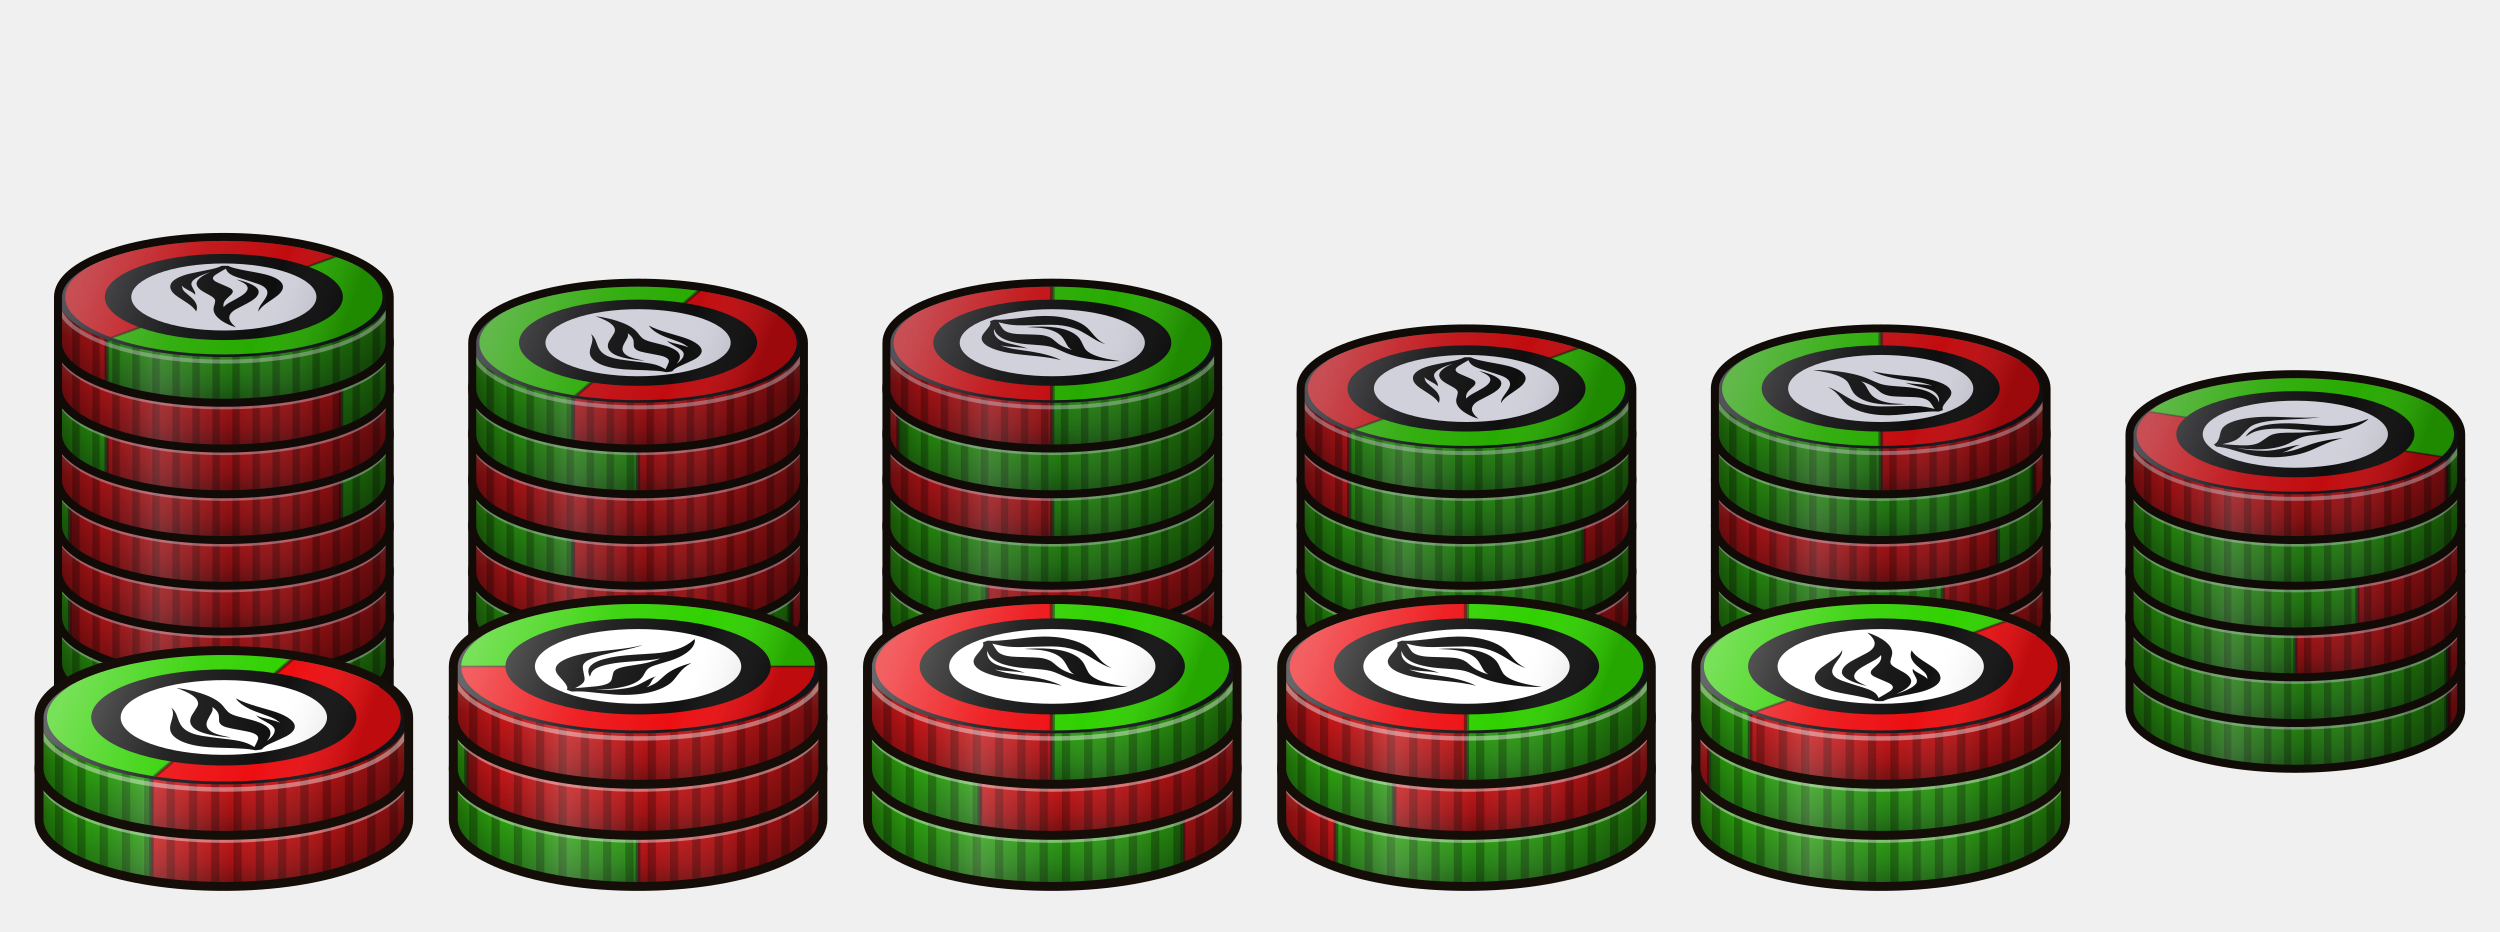
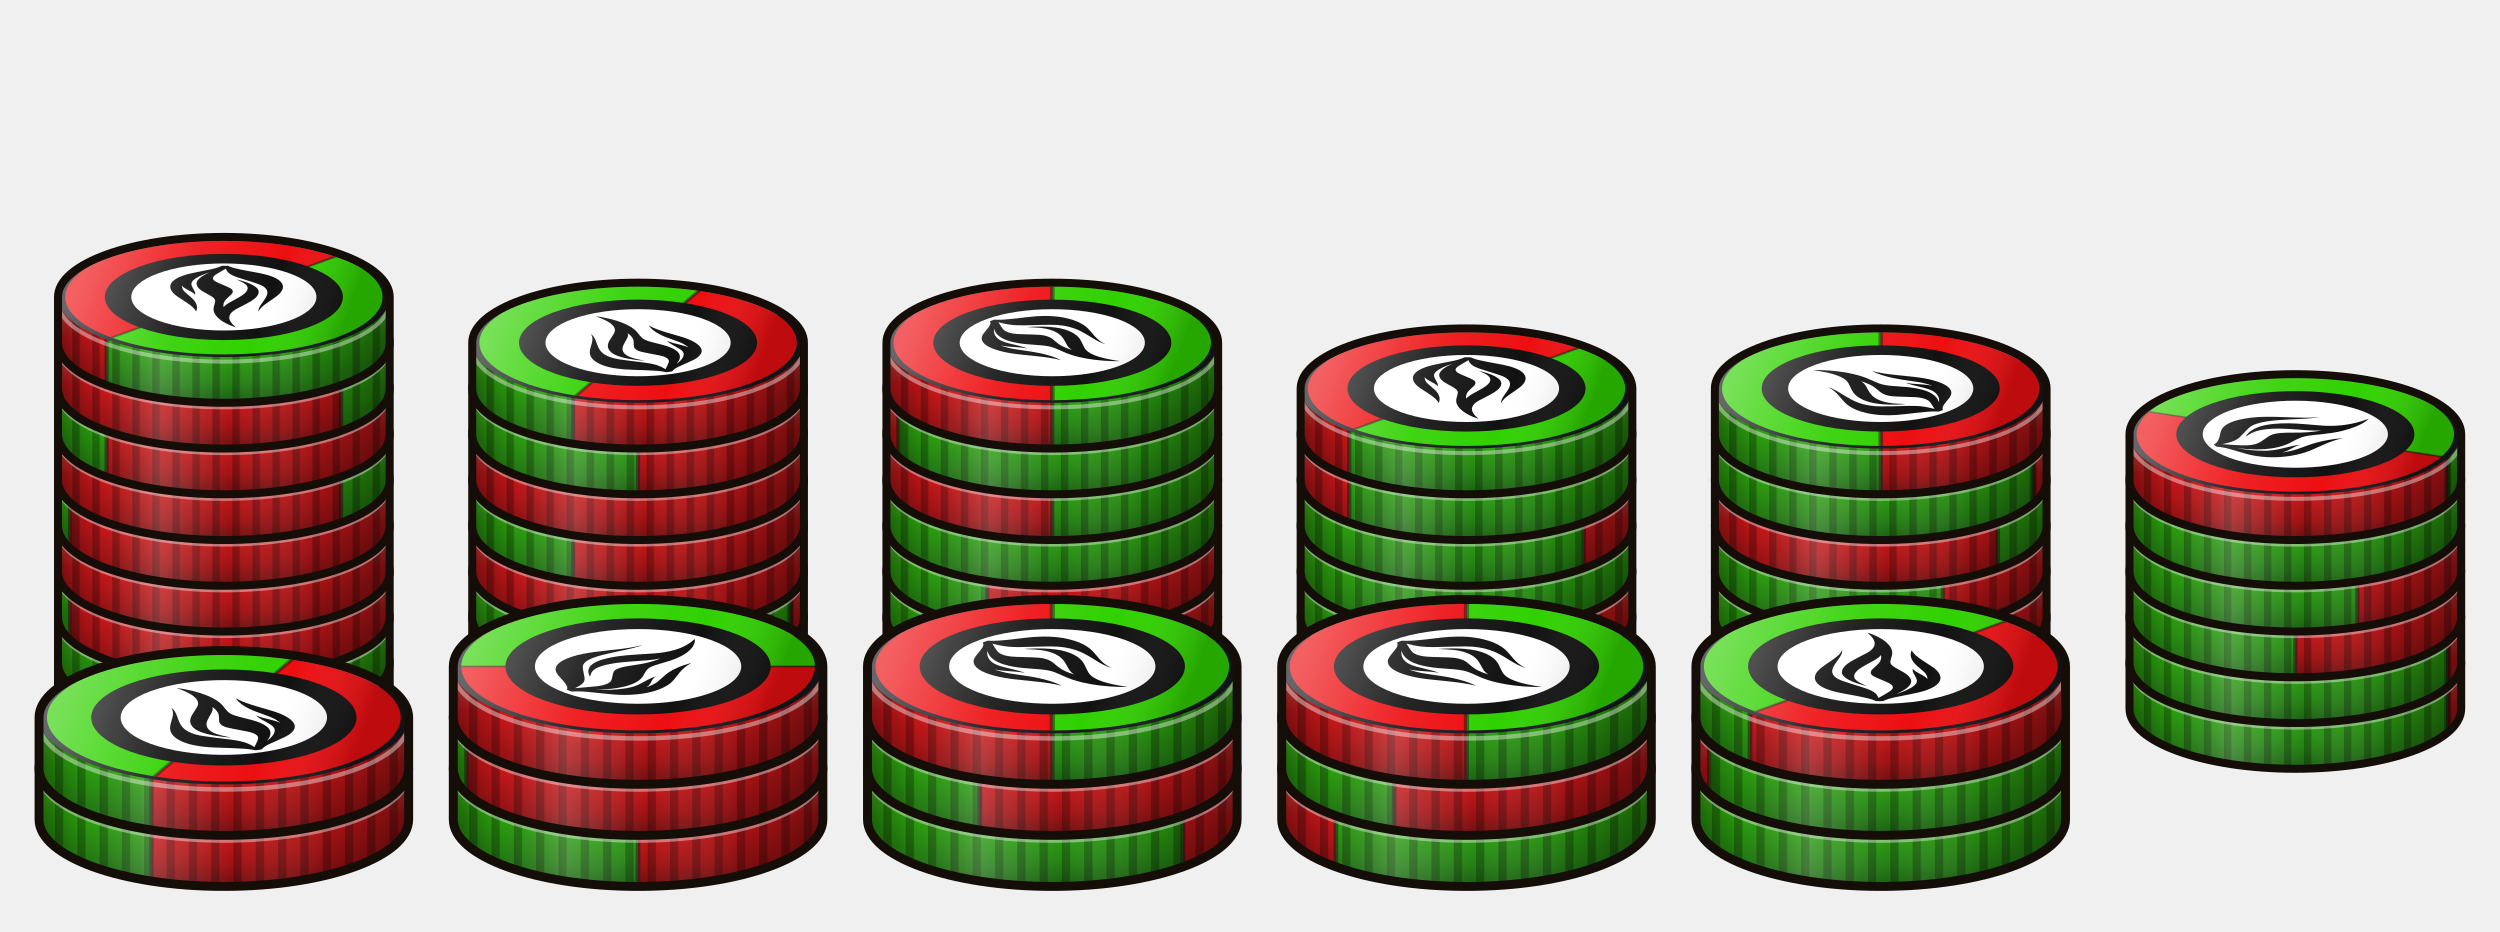
<svg xmlns="http://www.w3.org/2000/svg" xmlns:xlink="http://www.w3.org/1999/xlink" viewBox="0 0 612 228" width="612" height="228">
  <defs>
    <linearGradient id="wr" x1="0" y1="24" x2="0" y2="61" gradientUnits="userSpaceOnUse">
      <stop offset="0" stop-color="#ff6152" />
      <stop offset="0.35" stop-color="#e30f12" />
      <stop offset="0.78" stop-color="#9c0608" />
      <stop offset="1" stop-color="#5e0304" />
    </linearGradient>
    <linearGradient id="wg" x1="0" y1="24" x2="0" y2="61" gradientUnits="userSpaceOnUse">
      <stop offset="0" stop-color="#63e52c" />
      <stop offset="0.35" stop-color="#28b303" />
      <stop offset="0.78" stop-color="#1a7a09" />
      <stop offset="1" stop-color="#0f5205" />
    </linearGradient>
    <linearGradient id="curve" x1="2" y1="0" x2="118" y2="0" gradientUnits="userSpaceOnUse">
      <stop offset="0" stop-color="#000000" stop-opacity="0.45" />
      <stop offset="0.13" stop-color="#000000" stop-opacity="0.10" />
      <stop offset="0.30" stop-color="#ffffff" stop-opacity="0.18" />
      <stop offset="0.52" stop-color="#ffffff" stop-opacity="0" />
      <stop offset="0.78" stop-color="#000000" stop-opacity="0.18" />
      <stop offset="1" stop-color="#000000" stop-opacity="0.52" />
    </linearGradient>
    <linearGradient id="gloss" x1="14" y1="6" x2="100" y2="38" gradientUnits="userSpaceOnUse">
      <stop offset="0" stop-color="#ffffff" stop-opacity="0.34" />
      <stop offset="0.4" stop-color="#ffffff" stop-opacity="0.08" />
      <stop offset="0.7" stop-color="#ffffff" stop-opacity="0" />
      <stop offset="1" stop-color="#000000" stop-opacity="0.20" />
    </linearGradient>
    <pattern id="mill" width="7" height="8" patternUnits="userSpaceOnUse">
      <rect x="0" y="0" width="7" height="8" fill="#ffffff" fill-opacity="0.05" />
      <rect x="0" y="0" width="2.6" height="8" fill="#000000" fill-opacity="0.26" />
    </pattern>
    <clipPath id="wallc">
      <path d="M2,23 l0,16 a58,21 0 0 0 116,0 l0,-16 a58,21 0 0 0 -116,0 z" />
    </clipPath>
    <clipPath id="facec">
      <ellipse cx="60" cy="23" rx="58" ry="21" />
    </clipPath>
    <clipPath id="fclip">
      <circle cx="0" cy="0" r="31.5" />
    </clipPath>
    <g id="logoart">
      <path d="M 21.816,98.184 A 54,54 0 0 1 98.184,21.816 Z" fill="#30d100" />
      <path d="M 21.816,98.184 A 54,54 0 0 0 98.184,21.816 Z" fill="#ed0e11" />
      <line x1="21.8" y1="98.2" x2="98.2" y2="21.8" stroke="#0a0a0c" stroke-opacity="0.45" stroke-width="1.6" />
      <circle cx="60" cy="60" r="40.5" fill="#111111" />
      <circle cx="60" cy="60" r="31.5" fill="#ffffff" />
      <g transform="matrix(1.26,0,0,1.26,59.71459,49.63493)">
        <g clip-path="url(#fclip)">
          <g transform="matrix(0.13,0,0,0.13,-56.16,-32.76)">
            <path fill="#111111" d="m 431.48,504.54 c -5.24,-10.41 -12.36,-18.75 -21.62,-24.98 -6.91,-4.65 -14.21,-8.76 -21.56,-12.69 -12.95,-6.93 -26.54,-12.66 -38.78,-20.91 -19.24,-12.96 -31.77,-30.57 -36.56,-53.37 -3.66,-17.46 -2.13,-34.69 2.89,-51.71 4.01,-13.6 10.35,-26.15 16.95,-38.6 7.71,-14.54 15.86,-28.87 21.81,-44.28 3.39,-8.77 5.94,-17.76 7.2,-27.11 0,3.69 0.24,7.4 -0.04,11.07 -1.48,19.17 -7.44,37.4 -11.94,55.94 -3.57,14.72 -6.92,29.46 -6.53,44.78 0.46,18.05 6.14,34.08 19.02,46.86 9.15,9.09 19.11,17.38 28.83,25.89 8.46,7.41 17.32,14.37 24.28,23.36 7.48,9.66 11.24,20.77 13.22,32.63 0.32,1.93 0.63,3.86 1.02,6.22 4.22,-6.71 8.24,-12.99 12.15,-19.34 2.97,-4.81 5.94,-9.63 8.66,-14.58 8.98,-16.34 8,-31.83 -4.22,-46.28 -6.7,-7.92 -13.41,-15.82 -20.01,-23.82 -4.83,-5.86 -9.23,-12.01 -10.54,-19.77 -1.49,-8.9 0.02,-17.43 3.25,-25.74 3.45,-8.89 7.2,-17.67 10.28,-26.69 3.52,-10.29 5.13,-21.02 5.5,-31.89 0.14,-4.19 -0.28,-8.39 -0.74,-12.61 -3.91,16.79 -14.43,29.92 -23.51,43.8 -7.15,10.93 -14.4,21.79 -19.47,33.9 -3.78,9.03 -6.23,18.4 -6.71,28.2 -0.59,11.95 2.26,23.17 8.54,33.28 3.76,6.07 8.44,11.56 12.72,17.31 0.36,0.49 0.75,0.96 1.13,1.44 l -0.39,0.49 c -2.78,-2 -5.65,-3.89 -8.33,-6.02 -12.9,-10.23 -23.86,-22.09 -30.76,-37.27 -5.35,-11.77 -6.76,-24.15 -5.31,-36.9 2.41,-21.24 11.63,-39.66 23.7,-56.9 7.63,-10.9 15.43,-21.7 22.75,-32.81 7.31,-11.11 11.78,-23.44 13.48,-36.65 1.58,-12.32 0.38,-24.49 -2.45,-36.55 -2.43,-10.38 -6,-20.36 -10.24,-30.13 l 0.47,-0.43 c 3.18,3.14 6.6,6.08 9.51,9.45 16.8,19.42 27.96,41.68 33.29,66.83 3.12,14.73 3.44,29.56 1.84,44.51 -1.06,9.89 -2.25,19.82 -2.49,29.75 -0.27,11.05 3.86,21.06 9.7,30.3 5.19,8.22 10.8,16.18 15.83,24.48 7.27,12.01 11.77,25.09 13,39.09 1.06,12.19 -1.32,23.97 -5.7,35.33 -4.68,12.14 -11.42,23.07 -19.75,33.04 -0.28,0.34 -0.5,0.73 -0.98,1.42 0.58,-0.2 0.81,-0.21 0.94,-0.33 13.86,-12.66 25.56,-26.91 32.56,-44.59 4.2,-10.61 4.64,-21.64 2.92,-32.71 -1.55,-9.97 -3.84,-19.83 -5.69,-29.75 -1.3,-6.98 -1.62,-14.03 -0.96,-21.16 2.41,11.44 9.46,20.38 15.71,29.77 4.45,6.69 8.7,13.49 10.95,21.34 l 0.78,-0.11 c -0.52,-5.46 -0.86,-10.95 -1.6,-16.38 -1.57,-11.65 -6.36,-22.27 -10.97,-32.92 -5.36,-12.4 -10.87,-24.73 -14.2,-37.9 -4.6,-18.21 -6.04,-36.6 -3.4,-55.24 0.17,-1.22 0.27,-2.44 0.62,-3.65 3.31,18.57 10.98,35.38 19.91,51.69 5.97,10.9 12.18,21.66 18.06,32.61 7.08,13.2 12.26,27.14 14.41,42.02 4.35,30.04 -2.87,56.63 -24.51,78.55 -9.21,9.33 -20.5,15.79 -31.95,21.98 -9.44,5.1 -18.91,10.16 -28.11,15.67 -11.91,7.14 -21.38,16.78 -27.83,29.82 z" />
          </g>
        </g>
      </g>
    </g>
-     <filter id="dim1" color-interpolation-filters="sRGB">
-       <feComponentTransfer>
-         <feFuncR type="linear" slope="0.82" />
-         <feFuncG type="linear" slope="0.82" />
-         <feFuncB type="linear" slope="0.86" />
-       </feComponentTransfer>
-     </filter>
-     <filter id="dim2" color-interpolation-filters="sRGB">
-       <feComponentTransfer>
-         <feFuncR type="linear" slope="0.62" />
-         <feFuncG type="linear" slope="0.62" />
-         <feFuncB type="linear" slope="0.7" />
-       </feComponentTransfer>
-     </filter>
    <filter id="soft" x="-40%" y="-40%" width="180%" height="180%">
      <feGaussianBlur stdDeviation="3" />
    </filter>
    <g id="c0">
      <path d="M2,23 a58,21 0 0 1 116,0 l0,16 a58,21 0 0 1 -116,0 z" fill="url(#wr)" />
      <g clip-path="url(#wallc)">
        <rect x="2.0" y="23" width="17.0" height="38" fill="url(#wg)" />
        <line x1="19.0" y1="23" x2="19.0" y2="60.8" stroke="#0a0a0c" stroke-opacity="0.5" stroke-width="1.5" />
        <rect x="2" y="23" width="116" height="38" fill="url(#mill)" />
        <path d="M2,23 l0,16 a58,21 0 0 0 116,0 l0,-16 a58,21 0 0 0 -116,0 z" fill="url(#curve)" />
        <path d="M2,24.6 a58,21 0 0 0 116,0" fill="none" stroke="#ffffff" stroke-opacity="0.4" stroke-width="1.4" />
      </g>
      <ellipse cx="60" cy="23" rx="58" ry="21" fill="#16181d" />
      <g transform="translate(60,23) scale(1.02778,0.37216) translate(-60,-60)">
        <use href="#logoart" xlink:href="#logoart" transform="rotate(0 60 60)" />
      </g>
      <g clip-path="url(#facec)">
        <rect x="2" y="2" width="116" height="42" fill="url(#gloss)" />
      </g>
      <path d="M10.9,12.9 A56.7,20.2 0 0 1 109.1,12.9" fill="none" stroke="#ffffff" stroke-opacity="0.28" stroke-width="1.2" />
      <path d="M2,23 a58,21 0 0 1 116,0 l0,16 a58,21 0 0 1 -116,0 z" fill="none" stroke="#150d08" stroke-width="2.8" stroke-linejoin="round" />
    </g>
    <g id="c22">
      <path d="M2,23 a58,21 0 0 1 116,0 l0,16 a58,21 0 0 1 -116,0 z" fill="url(#wr)" />
      <g clip-path="url(#wallc)">
        <rect x="2.0" y="23" width="35.3" height="38" fill="url(#wg)" />
        <line x1="37.3" y1="23" x2="37.3" y2="60.8" stroke="#0a0a0c" stroke-opacity="0.5" stroke-width="1.5" />
        <rect x="2" y="23" width="116" height="38" fill="url(#mill)" />
        <path d="M2,23 l0,16 a58,21 0 0 0 116,0 l0,-16 a58,21 0 0 0 -116,0 z" fill="url(#curve)" />
        <path d="M2,24.6 a58,21 0 0 0 116,0" fill="none" stroke="#ffffff" stroke-opacity="0.4" stroke-width="1.4" />
      </g>
      <ellipse cx="60" cy="23" rx="58" ry="21" fill="#16181d" />
      <g transform="translate(60,23) scale(1.02778,0.37216) translate(-60,-60)">
        <use href="#logoart" xlink:href="#logoart" transform="rotate(-22 60 60)" />
      </g>
      <g clip-path="url(#facec)">
        <rect x="2" y="2" width="116" height="42" fill="url(#gloss)" />
      </g>
      <path d="M10.9,12.9 A56.7,20.2 0 0 1 109.1,12.9" fill="none" stroke="#ffffff" stroke-opacity="0.28" stroke-width="1.2" />
      <path d="M2,23 a58,21 0 0 1 116,0 l0,16 a58,21 0 0 1 -116,0 z" fill="none" stroke="#150d08" stroke-width="2.8" stroke-linejoin="round" />
    </g>
    <g id="c45">
      <path d="M2,23 a58,21 0 0 1 116,0 l0,16 a58,21 0 0 1 -116,0 z" fill="url(#wr)" />
      <g clip-path="url(#wallc)">
        <rect x="2.0" y="23" width="58.0" height="38" fill="url(#wg)" />
        <line x1="60.0" y1="23" x2="60.0" y2="60.8" stroke="#0a0a0c" stroke-opacity="0.5" stroke-width="1.5" />
        <rect x="2" y="23" width="116" height="38" fill="url(#mill)" />
        <path d="M2,23 l0,16 a58,21 0 0 0 116,0 l0,-16 a58,21 0 0 0 -116,0 z" fill="url(#curve)" />
        <path d="M2,24.6 a58,21 0 0 0 116,0" fill="none" stroke="#ffffff" stroke-opacity="0.4" stroke-width="1.4" />
      </g>
      <ellipse cx="60" cy="23" rx="58" ry="21" fill="#16181d" />
      <g transform="translate(60,23) scale(1.02778,0.37216) translate(-60,-60)">
        <use href="#logoart" xlink:href="#logoart" transform="rotate(-45 60 60)" />
      </g>
      <g clip-path="url(#facec)">
        <rect x="2" y="2" width="116" height="42" fill="url(#gloss)" />
      </g>
      <path d="M10.9,12.9 A56.7,20.2 0 0 1 109.1,12.9" fill="none" stroke="#ffffff" stroke-opacity="0.28" stroke-width="1.2" />
      <path d="M2,23 a58,21 0 0 1 116,0 l0,16 a58,21 0 0 1 -116,0 z" fill="none" stroke="#150d08" stroke-width="2.8" stroke-linejoin="round" />
    </g>
    <g id="c67">
      <path d="M2,23 a58,21 0 0 1 116,0 l0,16 a58,21 0 0 1 -116,0 z" fill="url(#wr)" />
      <g clip-path="url(#wallc)">
        <rect x="2.0" y="23" width="79.7" height="38" fill="url(#wg)" />
        <line x1="81.7" y1="23" x2="81.7" y2="60.8" stroke="#0a0a0c" stroke-opacity="0.5" stroke-width="1.5" />
        <rect x="2" y="23" width="116" height="38" fill="url(#mill)" />
        <path d="M2,23 l0,16 a58,21 0 0 0 116,0 l0,-16 a58,21 0 0 0 -116,0 z" fill="url(#curve)" />
        <path d="M2,24.6 a58,21 0 0 0 116,0" fill="none" stroke="#ffffff" stroke-opacity="0.4" stroke-width="1.4" />
      </g>
      <ellipse cx="60" cy="23" rx="58" ry="21" fill="#16181d" />
      <g transform="translate(60,23) scale(1.02778,0.37216) translate(-60,-60)">
        <use href="#logoart" xlink:href="#logoart" transform="rotate(-67 60 60)" />
      </g>
      <g clip-path="url(#facec)">
        <rect x="2" y="2" width="116" height="42" fill="url(#gloss)" />
      </g>
      <path d="M10.9,12.9 A56.7,20.2 0 0 1 109.1,12.9" fill="none" stroke="#ffffff" stroke-opacity="0.28" stroke-width="1.2" />
      <path d="M2,23 a58,21 0 0 1 116,0 l0,16 a58,21 0 0 1 -116,0 z" fill="none" stroke="#150d08" stroke-width="2.8" stroke-linejoin="round" />
    </g>
    <g id="c90">
      <path d="M2,23 a58,21 0 0 1 116,0 l0,16 a58,21 0 0 1 -116,0 z" fill="url(#wr)" />
      <g clip-path="url(#wallc)">
        <rect x="2.0" y="23" width="99.0" height="38" fill="url(#wg)" />
        <line x1="101.0" y1="23" x2="101.0" y2="60.8" stroke="#0a0a0c" stroke-opacity="0.5" stroke-width="1.5" />
        <rect x="2" y="23" width="116" height="38" fill="url(#mill)" />
        <path d="M2,23 l0,16 a58,21 0 0 0 116,0 l0,-16 a58,21 0 0 0 -116,0 z" fill="url(#curve)" />
        <path d="M2,24.6 a58,21 0 0 0 116,0" fill="none" stroke="#ffffff" stroke-opacity="0.4" stroke-width="1.4" />
      </g>
      <ellipse cx="60" cy="23" rx="58" ry="21" fill="#16181d" />
      <g transform="translate(60,23) scale(1.02778,0.37216) translate(-60,-60)">
        <use href="#logoart" xlink:href="#logoart" transform="rotate(-90 60 60)" />
      </g>
      <g clip-path="url(#facec)">
        <rect x="2" y="2" width="116" height="42" fill="url(#gloss)" />
      </g>
      <path d="M10.9,12.9 A56.7,20.2 0 0 1 109.1,12.9" fill="none" stroke="#ffffff" stroke-opacity="0.28" stroke-width="1.2" />
      <path d="M2,23 a58,21 0 0 1 116,0 l0,16 a58,21 0 0 1 -116,0 z" fill="none" stroke="#150d08" stroke-width="2.8" stroke-linejoin="round" />
    </g>
    <g id="c112">
      <path d="M2,23 a58,21 0 0 1 116,0 l0,16 a58,21 0 0 1 -116,0 z" fill="url(#wr)" />
      <g clip-path="url(#wallc)">
        <rect x="2.0" y="23" width="111.4" height="38" fill="url(#wg)" />
        <line x1="113.4" y1="23" x2="113.4" y2="60.8" stroke="#0a0a0c" stroke-opacity="0.5" stroke-width="1.5" />
        <rect x="2" y="23" width="116" height="38" fill="url(#mill)" />
        <path d="M2,23 l0,16 a58,21 0 0 0 116,0 l0,-16 a58,21 0 0 0 -116,0 z" fill="url(#curve)" />
        <path d="M2,24.6 a58,21 0 0 0 116,0" fill="none" stroke="#ffffff" stroke-opacity="0.4" stroke-width="1.4" />
      </g>
      <ellipse cx="60" cy="23" rx="58" ry="21" fill="#16181d" />
      <g transform="translate(60,23) scale(1.02778,0.37216) translate(-60,-60)">
        <use href="#logoart" xlink:href="#logoart" transform="rotate(-112 60 60)" />
      </g>
      <g clip-path="url(#facec)">
        <rect x="2" y="2" width="116" height="42" fill="url(#gloss)" />
      </g>
      <path d="M10.9,12.9 A56.7,20.2 0 0 1 109.1,12.9" fill="none" stroke="#ffffff" stroke-opacity="0.28" stroke-width="1.2" />
      <path d="M2,23 a58,21 0 0 1 116,0 l0,16 a58,21 0 0 1 -116,0 z" fill="none" stroke="#150d08" stroke-width="2.8" stroke-linejoin="round" />
    </g>
    <g id="c135">
      <path d="M2,23 a58,21 0 0 1 116,0 l0,16 a58,21 0 0 1 -116,0 z" fill="url(#wr)" />
      <g clip-path="url(#wallc)">
        <rect x="2.0" y="23" width="116.0" height="38" fill="url(#wg)" />
        <rect x="2" y="23" width="116" height="38" fill="url(#mill)" />
        <path d="M2,23 l0,16 a58,21 0 0 0 116,0 l0,-16 a58,21 0 0 0 -116,0 z" fill="url(#curve)" />
        <path d="M2,24.6 a58,21 0 0 0 116,0" fill="none" stroke="#ffffff" stroke-opacity="0.4" stroke-width="1.4" />
      </g>
      <ellipse cx="60" cy="23" rx="58" ry="21" fill="#16181d" />
      <g transform="translate(60,23) scale(1.02778,0.37216) translate(-60,-60)">
        <use href="#logoart" xlink:href="#logoart" transform="rotate(-135 60 60)" />
      </g>
      <g clip-path="url(#facec)">
        <rect x="2" y="2" width="116" height="42" fill="url(#gloss)" />
      </g>
      <path d="M10.9,12.9 A56.7,20.2 0 0 1 109.1,12.9" fill="none" stroke="#ffffff" stroke-opacity="0.28" stroke-width="1.2" />
      <path d="M2,23 a58,21 0 0 1 116,0 l0,16 a58,21 0 0 1 -116,0 z" fill="none" stroke="#150d08" stroke-width="2.8" stroke-linejoin="round" />
    </g>
    <g id="c157">
      <path d="M2,23 a58,21 0 0 1 116,0 l0,16 a58,21 0 0 1 -116,0 z" fill="url(#wr)" />
      <g clip-path="url(#wallc)">
        <rect x="6.2" y="23" width="111.8" height="38" fill="url(#wg)" />
        <line x1="6.2" y1="23" x2="6.2" y2="60.8" stroke="#0a0a0c" stroke-opacity="0.5" stroke-width="1.5" />
        <rect x="2" y="23" width="116" height="38" fill="url(#mill)" />
        <path d="M2,23 l0,16 a58,21 0 0 0 116,0 l0,-16 a58,21 0 0 0 -116,0 z" fill="url(#curve)" />
        <path d="M2,24.6 a58,21 0 0 0 116,0" fill="none" stroke="#ffffff" stroke-opacity="0.4" stroke-width="1.4" />
      </g>
      <ellipse cx="60" cy="23" rx="58" ry="21" fill="#16181d" />
      <g transform="translate(60,23) scale(1.02778,0.37216) translate(-60,-60)">
        <use href="#logoart" xlink:href="#logoart" transform="rotate(-157 60 60)" />
      </g>
      <g clip-path="url(#facec)">
        <rect x="2" y="2" width="116" height="42" fill="url(#gloss)" />
      </g>
      <path d="M10.9,12.9 A56.7,20.2 0 0 1 109.1,12.9" fill="none" stroke="#ffffff" stroke-opacity="0.28" stroke-width="1.2" />
      <path d="M2,23 a58,21 0 0 1 116,0 l0,16 a58,21 0 0 1 -116,0 z" fill="none" stroke="#150d08" stroke-width="2.8" stroke-linejoin="round" />
    </g>
    <g id="c180">
      <path d="M2,23 a58,21 0 0 1 116,0 l0,16 a58,21 0 0 1 -116,0 z" fill="url(#wr)" />
      <g clip-path="url(#wallc)">
        <rect x="19.0" y="23" width="99.0" height="38" fill="url(#wg)" />
        <line x1="19.0" y1="23" x2="19.0" y2="60.8" stroke="#0a0a0c" stroke-opacity="0.5" stroke-width="1.5" />
        <rect x="2" y="23" width="116" height="38" fill="url(#mill)" />
        <path d="M2,23 l0,16 a58,21 0 0 0 116,0 l0,-16 a58,21 0 0 0 -116,0 z" fill="url(#curve)" />
        <path d="M2,24.6 a58,21 0 0 0 116,0" fill="none" stroke="#ffffff" stroke-opacity="0.4" stroke-width="1.4" />
      </g>
      <ellipse cx="60" cy="23" rx="58" ry="21" fill="#16181d" />
      <g transform="translate(60,23) scale(1.02778,0.37216) translate(-60,-60)">
        <use href="#logoart" xlink:href="#logoart" transform="rotate(-180 60 60)" />
      </g>
      <g clip-path="url(#facec)">
        <rect x="2" y="2" width="116" height="42" fill="url(#gloss)" />
      </g>
      <path d="M10.9,12.9 A56.7,20.2 0 0 1 109.1,12.9" fill="none" stroke="#ffffff" stroke-opacity="0.28" stroke-width="1.2" />
      <path d="M2,23 a58,21 0 0 1 116,0 l0,16 a58,21 0 0 1 -116,0 z" fill="none" stroke="#150d08" stroke-width="2.8" stroke-linejoin="round" />
    </g>
    <g id="c202">
      <path d="M2,23 a58,21 0 0 1 116,0 l0,16 a58,21 0 0 1 -116,0 z" fill="url(#wr)" />
      <g clip-path="url(#wallc)">
        <rect x="37.3" y="23" width="80.7" height="38" fill="url(#wg)" />
        <line x1="37.3" y1="23" x2="37.3" y2="60.8" stroke="#0a0a0c" stroke-opacity="0.5" stroke-width="1.5" />
        <rect x="2" y="23" width="116" height="38" fill="url(#mill)" />
        <path d="M2,23 l0,16 a58,21 0 0 0 116,0 l0,-16 a58,21 0 0 0 -116,0 z" fill="url(#curve)" />
        <path d="M2,24.6 a58,21 0 0 0 116,0" fill="none" stroke="#ffffff" stroke-opacity="0.4" stroke-width="1.4" />
      </g>
      <ellipse cx="60" cy="23" rx="58" ry="21" fill="#16181d" />
      <g transform="translate(60,23) scale(1.02778,0.37216) translate(-60,-60)">
        <use href="#logoart" xlink:href="#logoart" transform="rotate(-202 60 60)" />
      </g>
      <g clip-path="url(#facec)">
        <rect x="2" y="2" width="116" height="42" fill="url(#gloss)" />
      </g>
      <path d="M10.9,12.9 A56.7,20.2 0 0 1 109.1,12.9" fill="none" stroke="#ffffff" stroke-opacity="0.28" stroke-width="1.2" />
      <path d="M2,23 a58,21 0 0 1 116,0 l0,16 a58,21 0 0 1 -116,0 z" fill="none" stroke="#150d08" stroke-width="2.8" stroke-linejoin="round" />
    </g>
    <g id="c225">
      <path d="M2,23 a58,21 0 0 1 116,0 l0,16 a58,21 0 0 1 -116,0 z" fill="url(#wr)" />
      <g clip-path="url(#wallc)">
        <rect x="60.0" y="23" width="58.0" height="38" fill="url(#wg)" />
        <line x1="60.0" y1="23" x2="60.0" y2="60.8" stroke="#0a0a0c" stroke-opacity="0.5" stroke-width="1.5" />
        <rect x="2" y="23" width="116" height="38" fill="url(#mill)" />
        <path d="M2,23 l0,16 a58,21 0 0 0 116,0 l0,-16 a58,21 0 0 0 -116,0 z" fill="url(#curve)" />
        <path d="M2,24.6 a58,21 0 0 0 116,0" fill="none" stroke="#ffffff" stroke-opacity="0.4" stroke-width="1.4" />
      </g>
      <ellipse cx="60" cy="23" rx="58" ry="21" fill="#16181d" />
      <g transform="translate(60,23) scale(1.02778,0.37216) translate(-60,-60)">
        <use href="#logoart" xlink:href="#logoart" transform="rotate(-225 60 60)" />
      </g>
      <g clip-path="url(#facec)">
        <rect x="2" y="2" width="116" height="42" fill="url(#gloss)" />
      </g>
      <path d="M10.9,12.9 A56.7,20.2 0 0 1 109.1,12.9" fill="none" stroke="#ffffff" stroke-opacity="0.28" stroke-width="1.2" />
      <path d="M2,23 a58,21 0 0 1 116,0 l0,16 a58,21 0 0 1 -116,0 z" fill="none" stroke="#150d08" stroke-width="2.8" stroke-linejoin="round" />
    </g>
    <g id="c247">
      <path d="M2,23 a58,21 0 0 1 116,0 l0,16 a58,21 0 0 1 -116,0 z" fill="url(#wr)" />
      <g clip-path="url(#wallc)">
        <rect x="81.7" y="23" width="36.3" height="38" fill="url(#wg)" />
        <line x1="81.7" y1="23" x2="81.7" y2="60.8" stroke="#0a0a0c" stroke-opacity="0.5" stroke-width="1.5" />
        <rect x="2" y="23" width="116" height="38" fill="url(#mill)" />
        <path d="M2,23 l0,16 a58,21 0 0 0 116,0 l0,-16 a58,21 0 0 0 -116,0 z" fill="url(#curve)" />
        <path d="M2,24.6 a58,21 0 0 0 116,0" fill="none" stroke="#ffffff" stroke-opacity="0.4" stroke-width="1.4" />
      </g>
      <ellipse cx="60" cy="23" rx="58" ry="21" fill="#16181d" />
      <g transform="translate(60,23) scale(1.02778,0.37216) translate(-60,-60)">
        <use href="#logoart" xlink:href="#logoart" transform="rotate(-247 60 60)" />
      </g>
      <g clip-path="url(#facec)">
        <rect x="2" y="2" width="116" height="42" fill="url(#gloss)" />
      </g>
      <path d="M10.9,12.9 A56.7,20.2 0 0 1 109.1,12.9" fill="none" stroke="#ffffff" stroke-opacity="0.28" stroke-width="1.2" />
      <path d="M2,23 a58,21 0 0 1 116,0 l0,16 a58,21 0 0 1 -116,0 z" fill="none" stroke="#150d08" stroke-width="2.8" stroke-linejoin="round" />
    </g>
    <g id="c270">
      <path d="M2,23 a58,21 0 0 1 116,0 l0,16 a58,21 0 0 1 -116,0 z" fill="url(#wr)" />
      <g clip-path="url(#wallc)">
        <rect x="101.0" y="23" width="17.0" height="38" fill="url(#wg)" />
        <line x1="101.0" y1="23" x2="101.0" y2="60.8" stroke="#0a0a0c" stroke-opacity="0.5" stroke-width="1.5" />
        <rect x="2" y="23" width="116" height="38" fill="url(#mill)" />
        <path d="M2,23 l0,16 a58,21 0 0 0 116,0 l0,-16 a58,21 0 0 0 -116,0 z" fill="url(#curve)" />
        <path d="M2,24.6 a58,21 0 0 0 116,0" fill="none" stroke="#ffffff" stroke-opacity="0.4" stroke-width="1.4" />
      </g>
      <ellipse cx="60" cy="23" rx="58" ry="21" fill="#16181d" />
      <g transform="translate(60,23) scale(1.02778,0.37216) translate(-60,-60)">
        <use href="#logoart" xlink:href="#logoart" transform="rotate(-270 60 60)" />
      </g>
      <g clip-path="url(#facec)">
        <rect x="2" y="2" width="116" height="42" fill="url(#gloss)" />
      </g>
      <path d="M10.9,12.9 A56.7,20.2 0 0 1 109.1,12.9" fill="none" stroke="#ffffff" stroke-opacity="0.28" stroke-width="1.2" />
      <path d="M2,23 a58,21 0 0 1 116,0 l0,16 a58,21 0 0 1 -116,0 z" fill="none" stroke="#150d08" stroke-width="2.8" stroke-linejoin="round" />
    </g>
    <g id="c292">
      <path d="M2,23 a58,21 0 0 1 116,0 l0,16 a58,21 0 0 1 -116,0 z" fill="url(#wr)" />
      <g clip-path="url(#wallc)">
        <rect x="113.4" y="23" width="4.6" height="38" fill="url(#wg)" />
        <line x1="113.4" y1="23" x2="113.4" y2="60.8" stroke="#0a0a0c" stroke-opacity="0.5" stroke-width="1.5" />
        <rect x="2" y="23" width="116" height="38" fill="url(#mill)" />
        <path d="M2,23 l0,16 a58,21 0 0 0 116,0 l0,-16 a58,21 0 0 0 -116,0 z" fill="url(#curve)" />
        <path d="M2,24.6 a58,21 0 0 0 116,0" fill="none" stroke="#ffffff" stroke-opacity="0.4" stroke-width="1.4" />
      </g>
      <ellipse cx="60" cy="23" rx="58" ry="21" fill="#16181d" />
      <g transform="translate(60,23) scale(1.02778,0.37216) translate(-60,-60)">
        <use href="#logoart" xlink:href="#logoart" transform="rotate(-292 60 60)" />
      </g>
      <g clip-path="url(#facec)">
        <rect x="2" y="2" width="116" height="42" fill="url(#gloss)" />
      </g>
      <path d="M10.9,12.9 A56.7,20.2 0 0 1 109.1,12.9" fill="none" stroke="#ffffff" stroke-opacity="0.28" stroke-width="1.2" />
      <path d="M2,23 a58,21 0 0 1 116,0 l0,16 a58,21 0 0 1 -116,0 z" fill="none" stroke="#150d08" stroke-width="2.8" stroke-linejoin="round" />
    </g>
    <g id="c315">
      <path d="M2,23 a58,21 0 0 1 116,0 l0,16 a58,21 0 0 1 -116,0 z" fill="url(#wr)" />
      <g clip-path="url(#wallc)">
        <rect x="2" y="23" width="116" height="38" fill="url(#mill)" />
        <path d="M2,23 l0,16 a58,21 0 0 0 116,0 l0,-16 a58,21 0 0 0 -116,0 z" fill="url(#curve)" />
        <path d="M2,24.6 a58,21 0 0 0 116,0" fill="none" stroke="#ffffff" stroke-opacity="0.4" stroke-width="1.4" />
      </g>
      <ellipse cx="60" cy="23" rx="58" ry="21" fill="#16181d" />
      <g transform="translate(60,23) scale(1.02778,0.37216) translate(-60,-60)">
        <use href="#logoart" xlink:href="#logoart" transform="rotate(-315 60 60)" />
      </g>
      <g clip-path="url(#facec)">
        <rect x="2" y="2" width="116" height="42" fill="url(#gloss)" />
      </g>
      <path d="M10.9,12.9 A56.7,20.2 0 0 1 109.1,12.9" fill="none" stroke="#ffffff" stroke-opacity="0.28" stroke-width="1.2" />
      <path d="M2,23 a58,21 0 0 1 116,0 l0,16 a58,21 0 0 1 -116,0 z" fill="none" stroke="#150d08" stroke-width="2.8" stroke-linejoin="round" />
    </g>
    <g id="c337">
      <path d="M2,23 a58,21 0 0 1 116,0 l0,16 a58,21 0 0 1 -116,0 z" fill="url(#wr)" />
      <g clip-path="url(#wallc)">
        <rect x="2.0" y="23" width="4.2" height="38" fill="url(#wg)" />
        <line x1="6.2" y1="23" x2="6.2" y2="60.8" stroke="#0a0a0c" stroke-opacity="0.5" stroke-width="1.5" />
        <rect x="2" y="23" width="116" height="38" fill="url(#mill)" />
        <path d="M2,23 l0,16 a58,21 0 0 0 116,0 l0,-16 a58,21 0 0 0 -116,0 z" fill="url(#curve)" />
        <path d="M2,24.6 a58,21 0 0 0 116,0" fill="none" stroke="#ffffff" stroke-opacity="0.4" stroke-width="1.4" />
      </g>
      <ellipse cx="60" cy="23" rx="58" ry="21" fill="#16181d" />
      <g transform="translate(60,23) scale(1.02778,0.37216) translate(-60,-60)">
        <use href="#logoart" xlink:href="#logoart" transform="rotate(-337 60 60)" />
      </g>
      <g clip-path="url(#facec)">
        <rect x="2" y="2" width="116" height="42" fill="url(#gloss)" />
      </g>
      <path d="M10.9,12.9 A56.7,20.2 0 0 1 109.1,12.9" fill="none" stroke="#ffffff" stroke-opacity="0.28" stroke-width="1.2" />
      <path d="M2,23 a58,21 0 0 1 116,0 l0,16 a58,21 0 0 1 -116,0 z" fill="none" stroke="#150d08" stroke-width="2.8" stroke-linejoin="round" />
    </g>
  </defs>
-   <g filter="url(#dim1)">
+   <g>
    <use href="#c90" xlink:href="#c90" transform="translate(12.8 146.2) scale(0.70)" />
    <use href="#c135" xlink:href="#c135" transform="translate(12.8 135.0) scale(0.70)" />
    <use href="#c337" xlink:href="#c337" transform="translate(12.8 123.8) scale(0.70)" />
    <use href="#c315" xlink:href="#c315" transform="translate(12.8 112.6) scale(0.70)" />
    <use href="#c337" xlink:href="#c337" transform="translate(12.8 101.4) scale(0.70)" />
    <use href="#c270" xlink:href="#c270" transform="translate(12.8 90.2) scale(0.70)" />
    <use href="#c0" xlink:href="#c0" transform="translate(12.8 79.0) scale(0.70)" />
    <use href="#c270" xlink:href="#c270" transform="translate(12.8 67.8) scale(0.70)" />
    <use href="#c180" xlink:href="#c180" transform="translate(12.8 56.6) scale(0.70)" />
    <use href="#c67" xlink:href="#c67" transform="translate(114.2 146.2) scale(0.70)" />
    <use href="#c315" xlink:href="#c315" transform="translate(114.2 135.0) scale(0.70)" />
    <use href="#c112" xlink:href="#c112" transform="translate(114.2 123.8) scale(0.70)" />
    <use href="#c315" xlink:href="#c315" transform="translate(114.2 112.6) scale(0.70)" />
    <use href="#c22" xlink:href="#c22" transform="translate(114.2 101.4) scale(0.70)" />
    <use href="#c315" xlink:href="#c315" transform="translate(114.2 90.2) scale(0.70)" />
    <use href="#c45" xlink:href="#c45" transform="translate(114.2 79.0) scale(0.70)" />
    <use href="#c22" xlink:href="#c22" transform="translate(114.2 67.8) scale(0.70)" />
    <use href="#c202" xlink:href="#c202" transform="translate(215.6 146.2) scale(0.70)" />
    <use href="#c270" xlink:href="#c270" transform="translate(215.6 135.0) scale(0.70)" />
    <use href="#c45" xlink:href="#c45" transform="translate(215.6 123.8) scale(0.70)" />
    <use href="#c22" xlink:href="#c22" transform="translate(215.6 112.6) scale(0.70)" />
    <use href="#c135" xlink:href="#c135" transform="translate(215.6 101.4) scale(0.70)" />
    <use href="#c225" xlink:href="#c225" transform="translate(215.6 90.2) scale(0.70)" />
    <use href="#c157" xlink:href="#c157" transform="translate(215.6 79.0) scale(0.70)" />
    <use href="#c225" xlink:href="#c225" transform="translate(215.6 67.8) scale(0.70)" />
    <use href="#c247" xlink:href="#c247" transform="translate(317.0 146.2) scale(0.70)" />
    <use href="#c22" xlink:href="#c22" transform="translate(317.0 135.0) scale(0.70)" />
    <use href="#c22" xlink:href="#c22" transform="translate(317.0 123.8) scale(0.70)" />
    <use href="#c135" xlink:href="#c135" transform="translate(317.0 112.6) scale(0.70)" />
    <use href="#c90" xlink:href="#c90" transform="translate(317.0 101.4) scale(0.70)" />
    <use href="#c180" xlink:href="#c180" transform="translate(317.0 90.2) scale(0.70)" />
    <use href="#c180" xlink:href="#c180" transform="translate(317.0 79.0) scale(0.70)" />
    <use href="#c157" xlink:href="#c157" transform="translate(418.4 146.2) scale(0.70)" />
    <use href="#c180" xlink:href="#c180" transform="translate(418.4 135.0) scale(0.70)" />
    <use href="#c90" xlink:href="#c90" transform="translate(418.4 123.8) scale(0.70)" />
    <use href="#c67" xlink:href="#c67" transform="translate(418.4 112.6) scale(0.70)" />
    <use href="#c270" xlink:href="#c270" transform="translate(418.4 101.4) scale(0.70)" />
    <use href="#c112" xlink:href="#c112" transform="translate(418.4 90.2) scale(0.70)" />
    <use href="#c45" xlink:href="#c45" transform="translate(418.4 79.0) scale(0.70)" />
    <use href="#c112" xlink:href="#c112" transform="translate(519.9 146.2) scale(0.70)" />
    <use href="#c112" xlink:href="#c112" transform="translate(519.9 135.0) scale(0.70)" />
    <use href="#c45" xlink:href="#c45" transform="translate(519.9 123.8) scale(0.70)" />
    <use href="#c67" xlink:href="#c67" transform="translate(519.9 112.6) scale(0.70)" />
    <use href="#c135" xlink:href="#c135" transform="translate(519.9 101.4) scale(0.70)" />
    <use href="#c292" xlink:href="#c292" transform="translate(519.9 90.2) scale(0.70)" />
  </g>
  <g>
    <use href="#c22" xlink:href="#c22" transform="translate(8.0 170.2) scale(0.78)" />
    <use href="#c22" xlink:href="#c22" transform="translate(8.0 157.7) scale(0.78)" />
    <use href="#c45" xlink:href="#c45" transform="translate(109.4 170.2) scale(0.78)" />
    <use href="#c337" xlink:href="#c337" transform="translate(109.4 157.7) scale(0.78)" />
    <use href="#c315" xlink:href="#c315" transform="translate(109.4 145.2) scale(0.78)" />
    <use href="#c90" xlink:href="#c90" transform="translate(210.8 170.2) scale(0.78)" />
    <use href="#c22" xlink:href="#c22" transform="translate(210.8 157.7) scale(0.78)" />
    <use href="#c225" xlink:href="#c225" transform="translate(210.8 145.2) scale(0.78)" />
    <use href="#c180" xlink:href="#c180" transform="translate(312.2 170.2) scale(0.78)" />
    <use href="#c22" xlink:href="#c22" transform="translate(312.2 157.7) scale(0.78)" />
    <use href="#c225" xlink:href="#c225" transform="translate(312.2 145.2) scale(0.78)" />
    <use href="#c135" xlink:href="#c135" transform="translate(413.6 170.2) scale(0.78)" />
    <use href="#c157" xlink:href="#c157" transform="translate(413.6 157.7) scale(0.78)" />
    <use href="#c0" xlink:href="#c0" transform="translate(413.6 145.2) scale(0.78)" />
  </g>
</svg>
